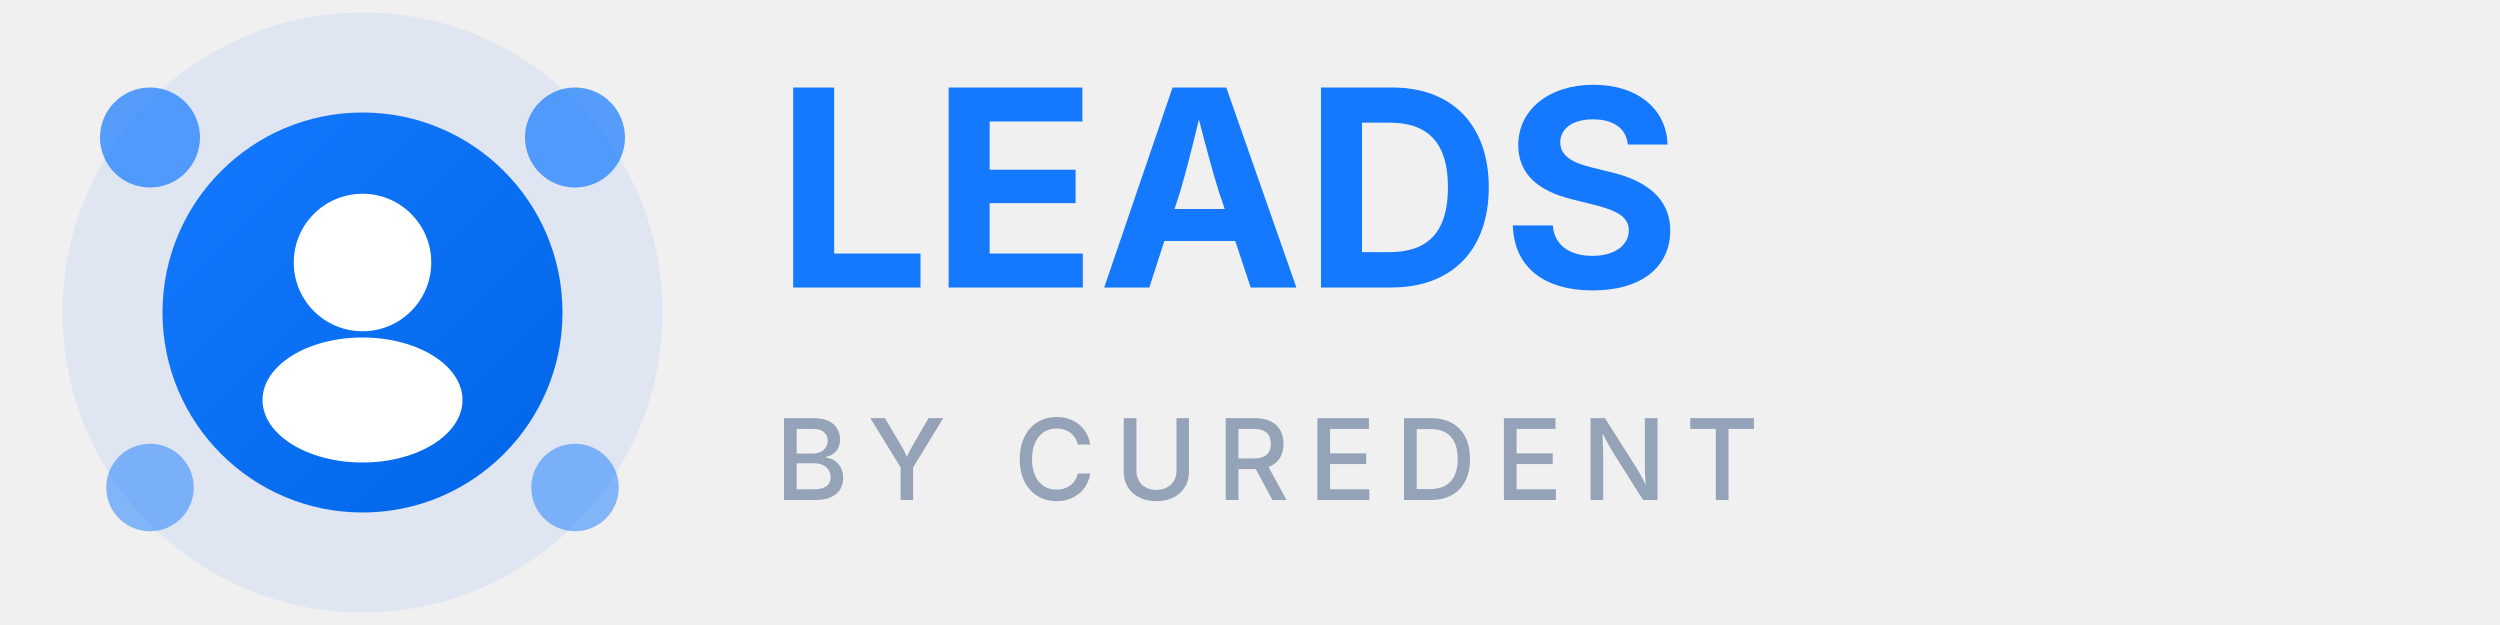
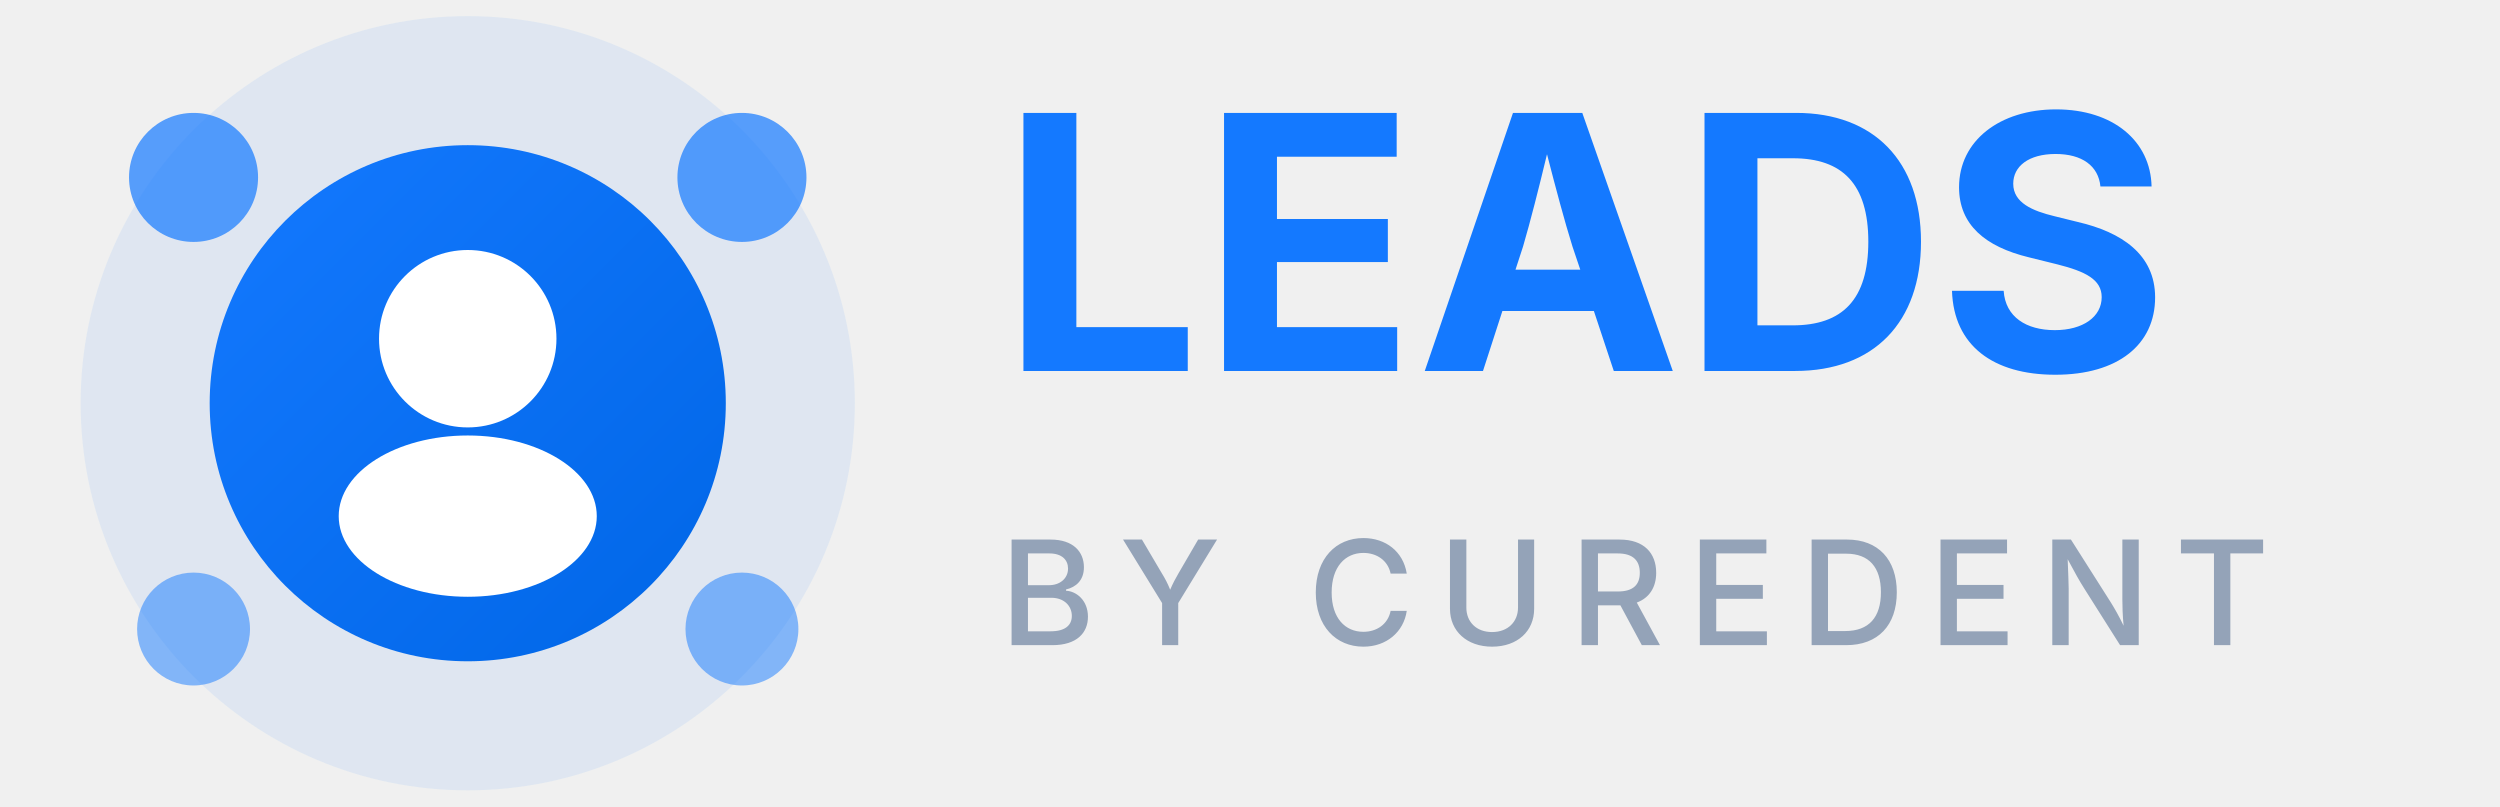
- <svg xmlns="http://www.w3.org/2000/svg" viewBox="0 0 200 50">
+ <svg xmlns="http://www.w3.org/2000/svg" viewBox="0 0 155 50">
  <defs>
    <linearGradient id="mainGrad" x1="0%" y1="0%" x2="100%" y2="100%">
      <stop offset="0%" style="stop-color:#1479FF" />
      <stop offset="100%" style="stop-color:#0066E6" />
    </linearGradient>
  </defs>
  <g transform="translate(5, 1)">
    <circle cx="24" cy="24" r="24" fill="#1479FF" opacity="0.08" />
    <circle cx="24" cy="24" r="16" fill="url(#mainGrad)" />
    <circle cx="24" cy="20" r="5.5" fill="white" />
    <ellipse cx="24" cy="31" rx="8" ry="5" fill="white" />
    <circle cx="7" cy="10" r="4" fill="#1479FF" opacity="0.7" />
    <circle cx="41" cy="10" r="4" fill="#1479FF" opacity="0.7" />
    <circle cx="7" cy="38" r="3.5" fill="#1479FF" opacity="0.5" />
    <circle cx="41" cy="38" r="3.5" fill="#1479FF" opacity="0.5" />
  </g>
  <text x="62" y="23" font-family="Inter, Arial, sans-serif" font-size="22" font-weight="700" fill="#1479FF">LEADS</text>
  <text x="62" y="40" font-family="Inter, Arial, sans-serif" font-size="9" font-weight="500" fill="#94A3B8" letter-spacing="1.5">BY CUREDENT</text>
</svg>
